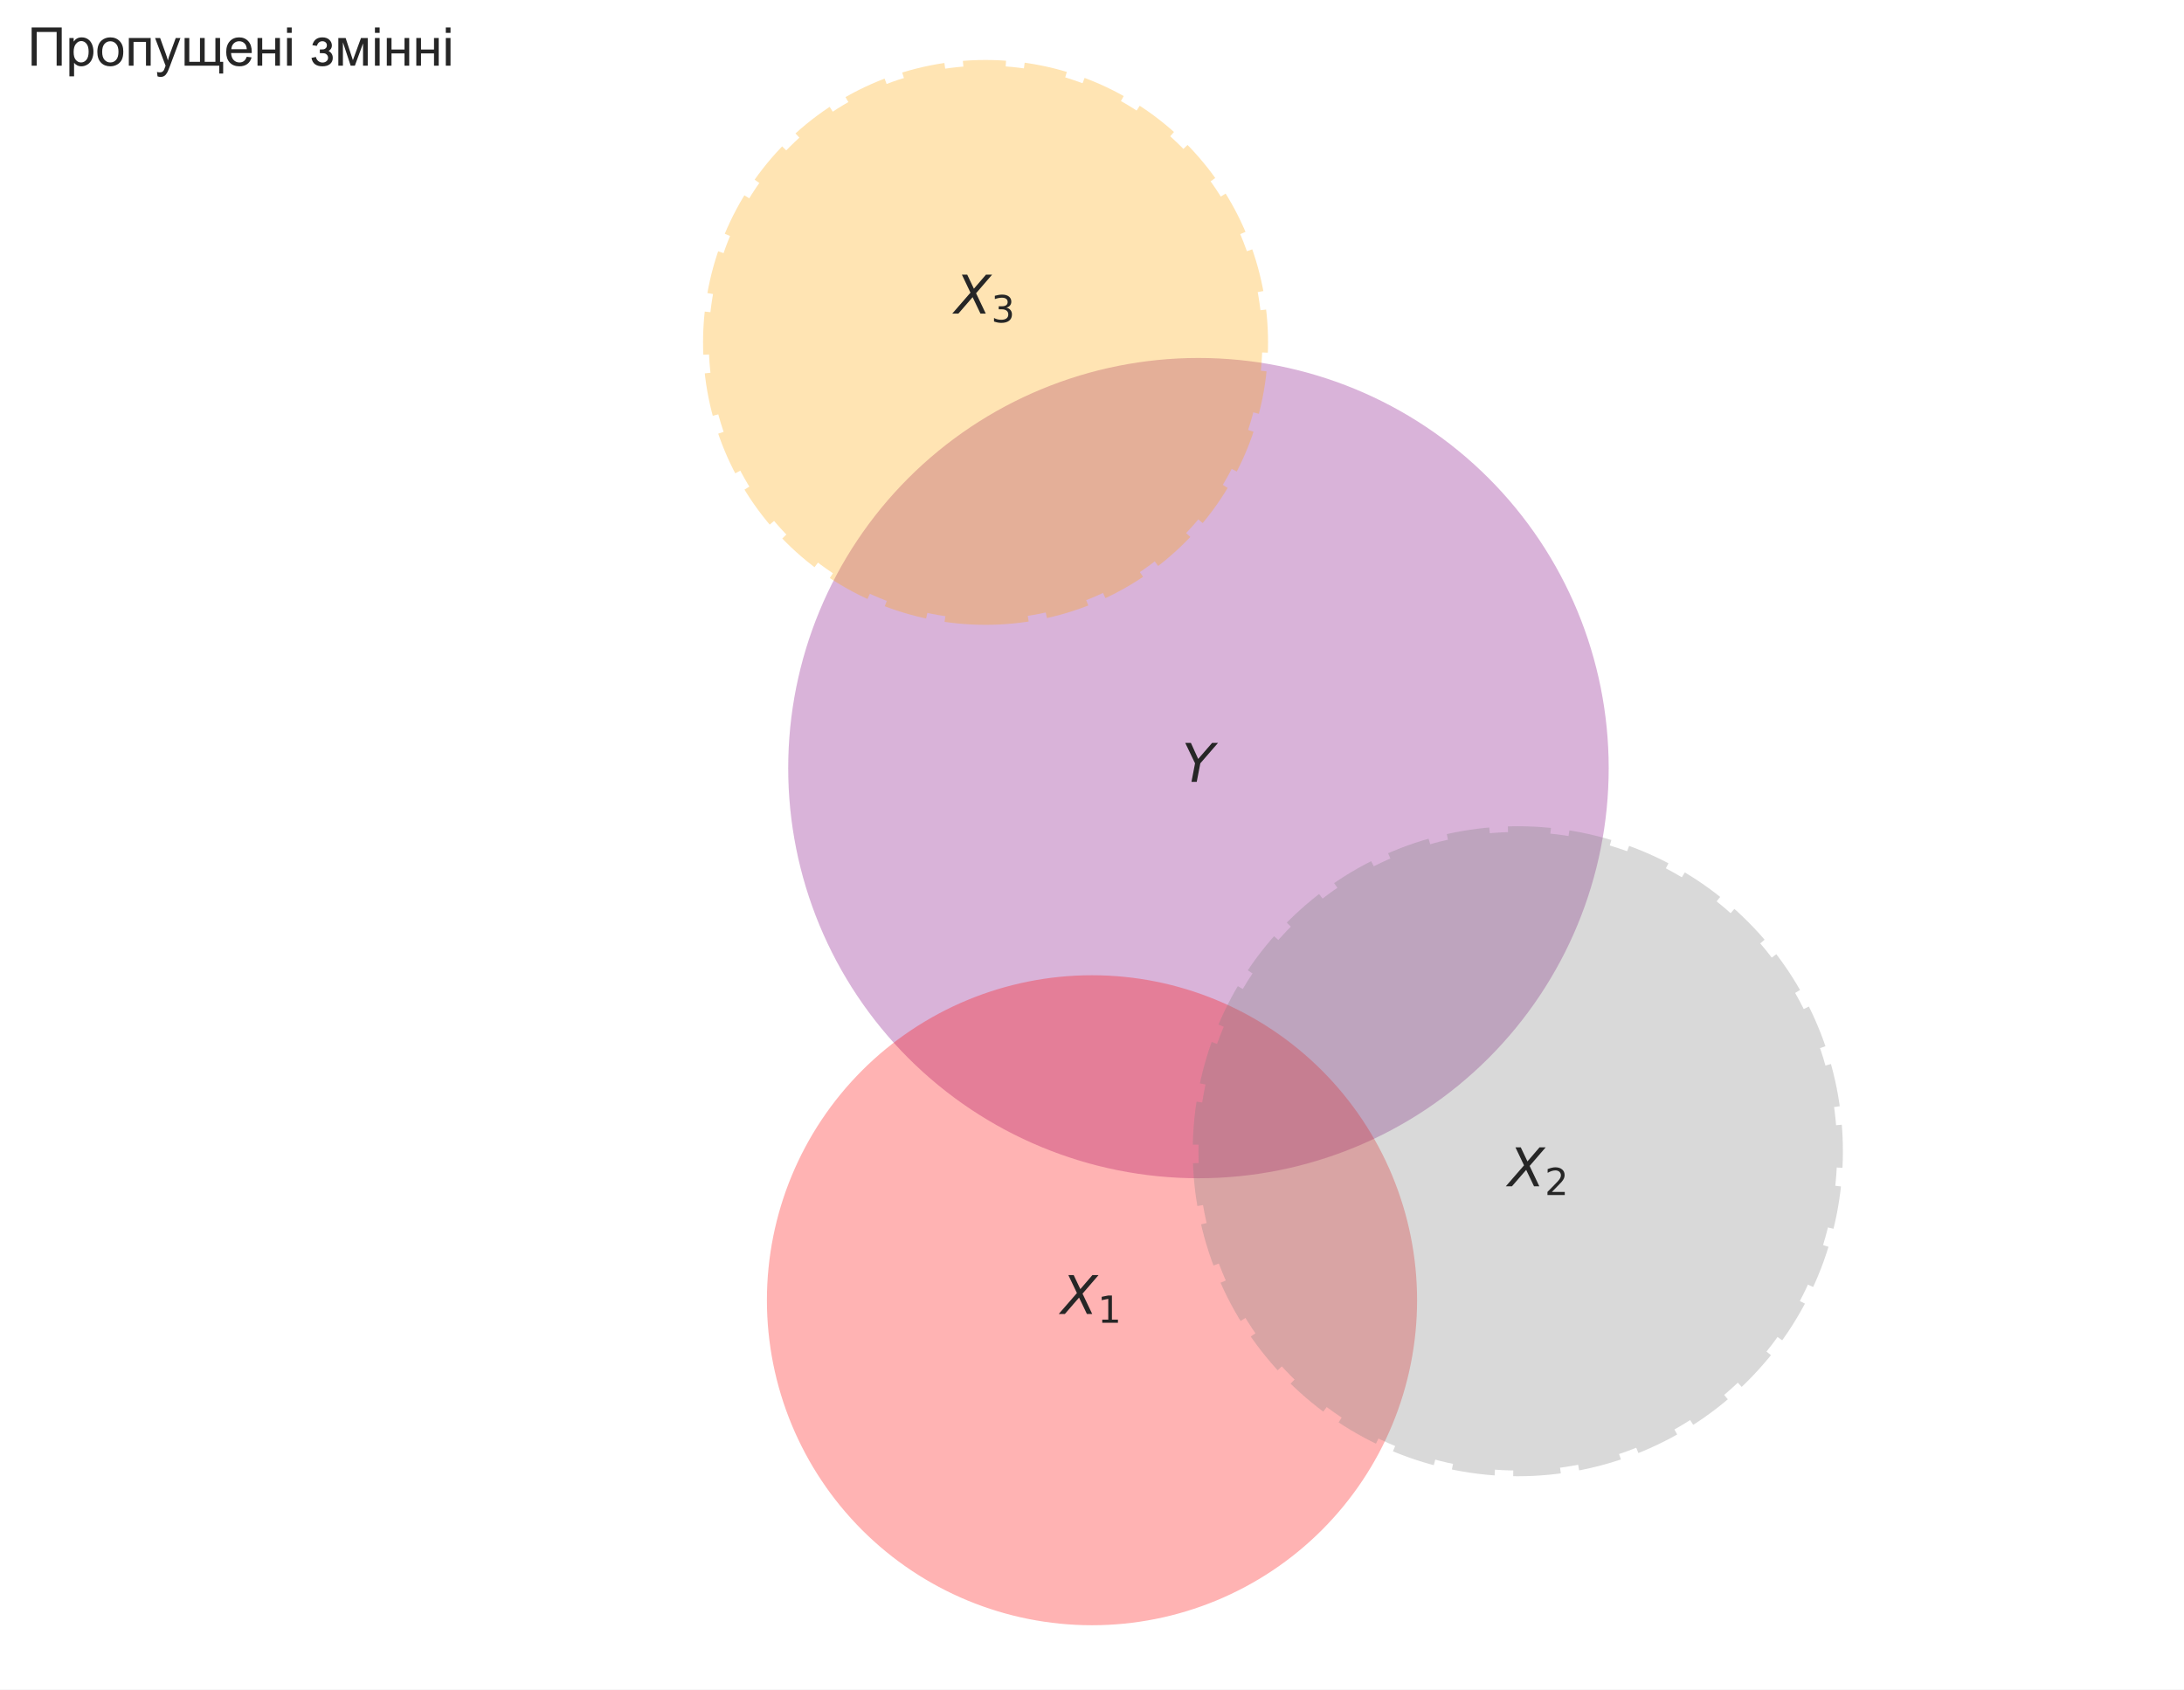
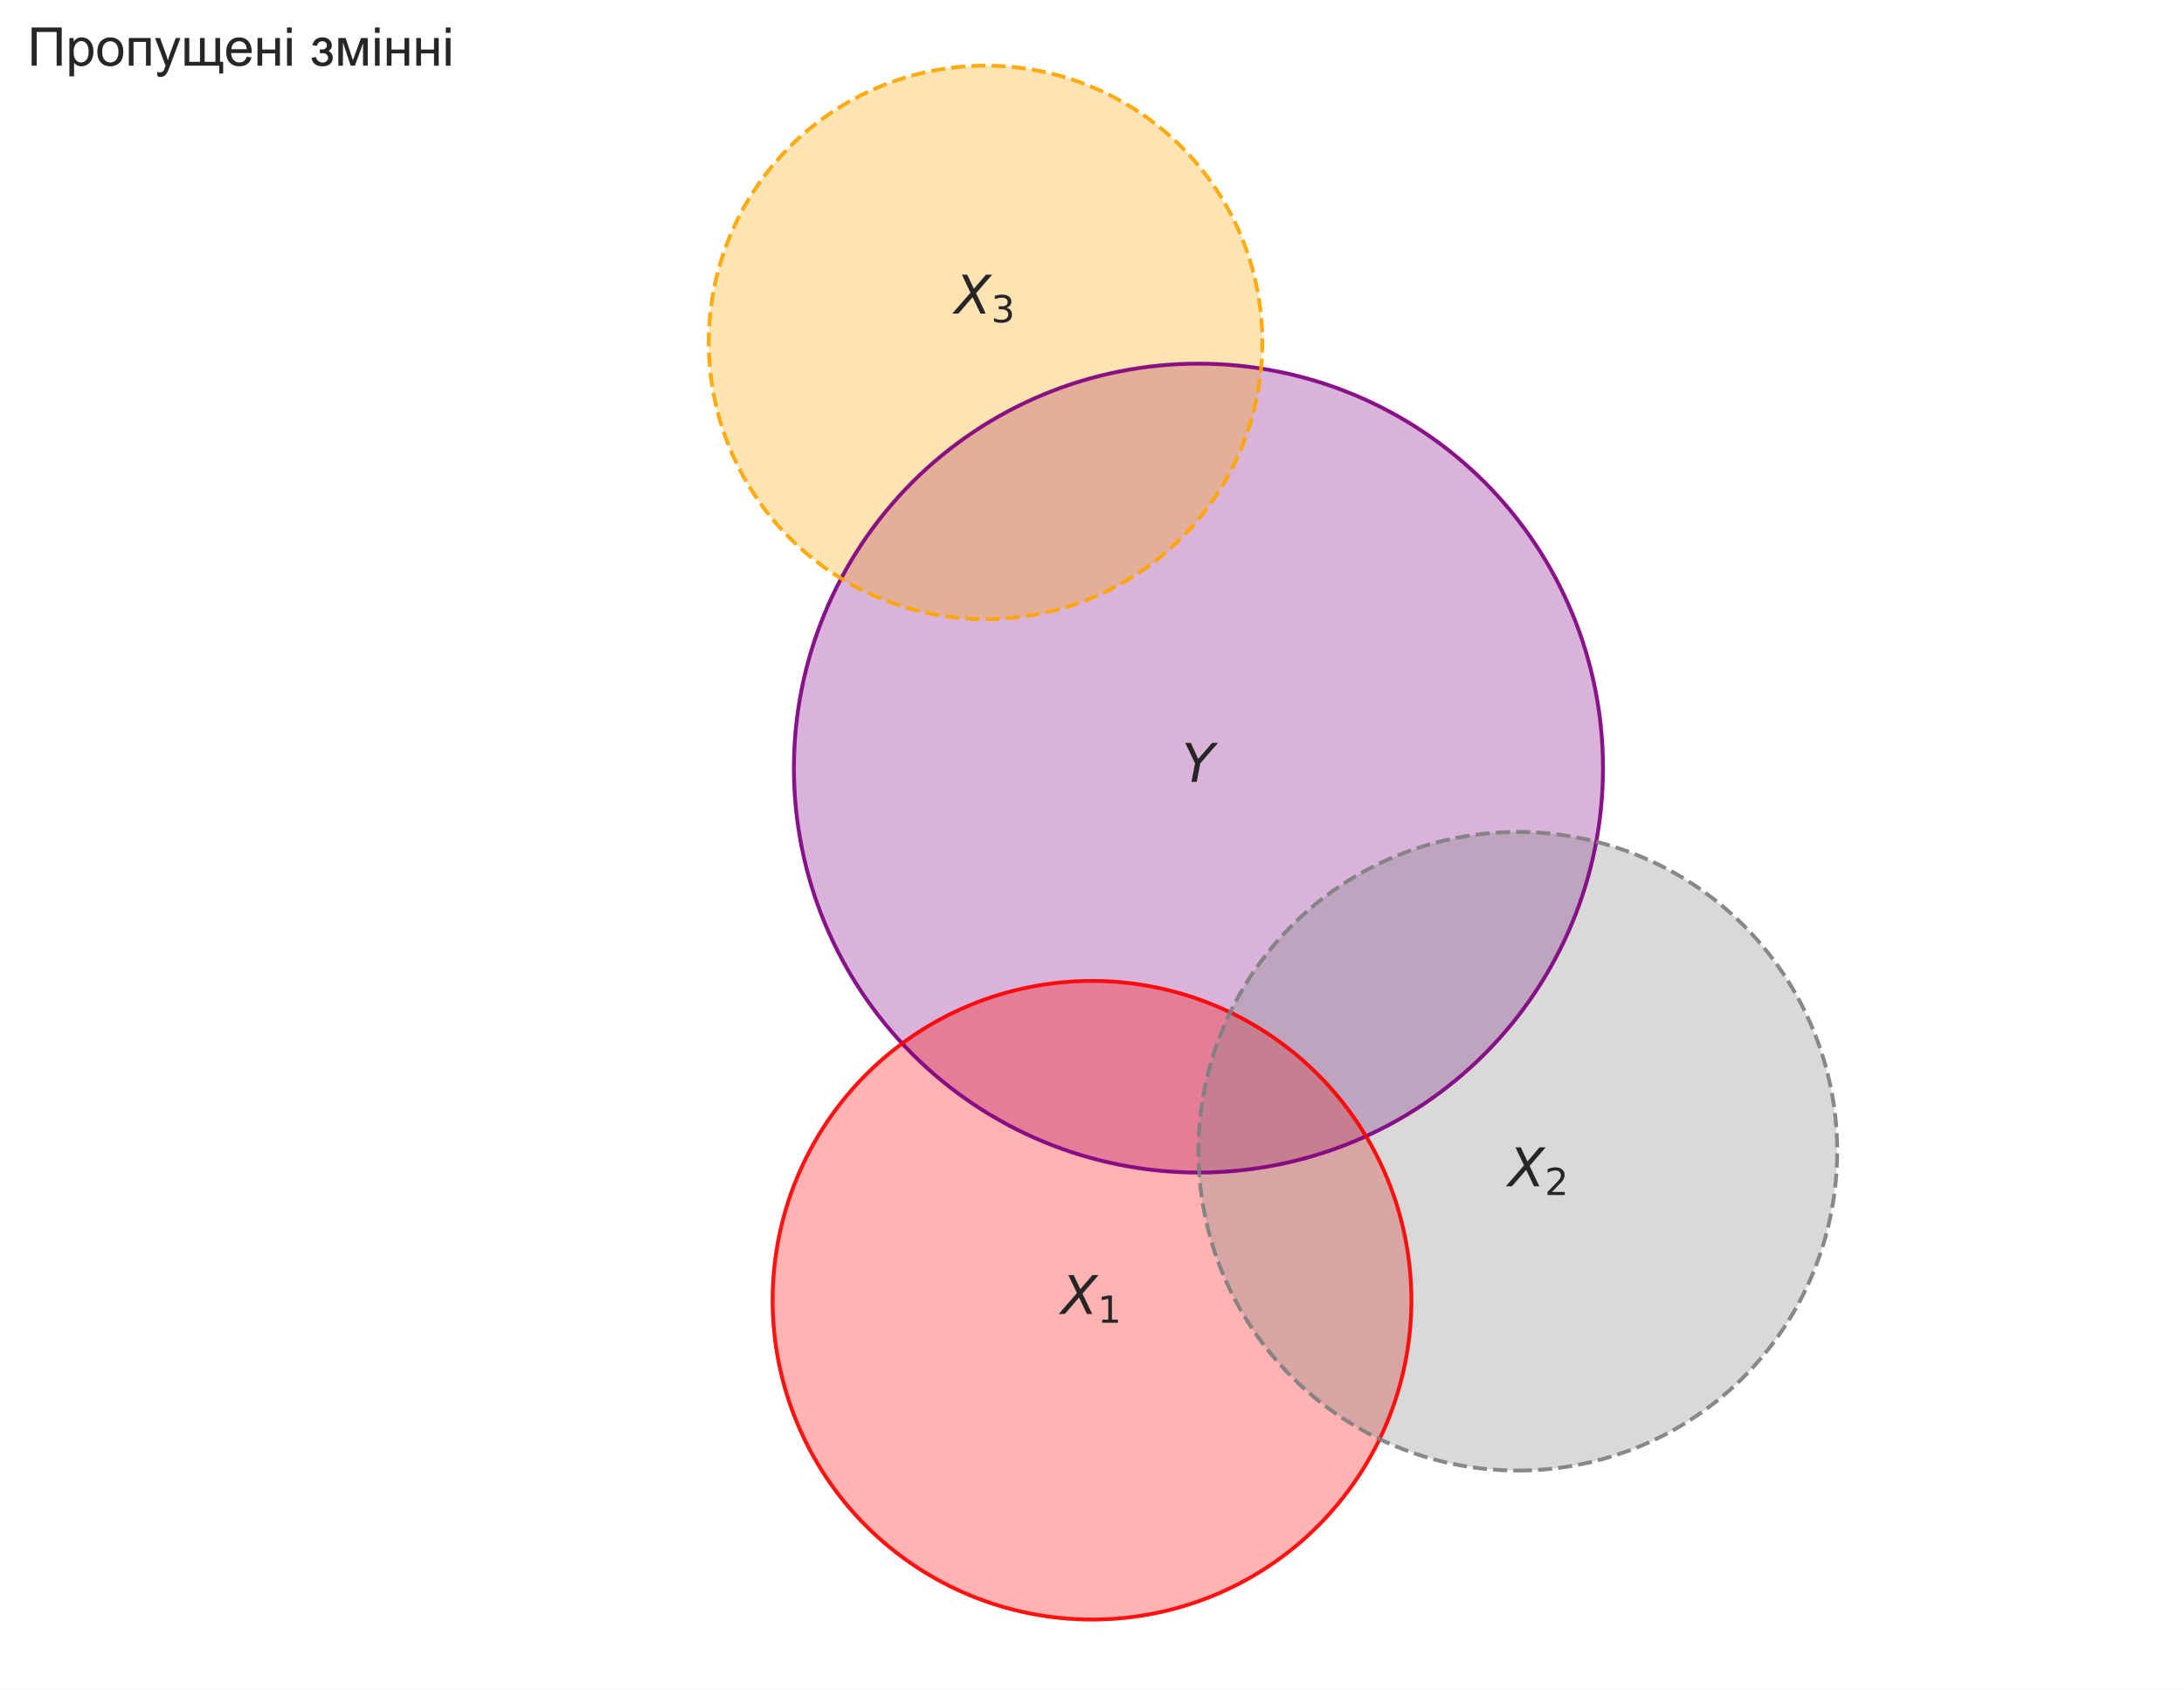
<svg xmlns="http://www.w3.org/2000/svg" xmlns:xlink="http://www.w3.org/1999/xlink" width="572.4pt" height="442.921pt" viewBox="0 0 572.4 442.921" version="1.1">
  <defs>
    <style type="text/css">*{stroke-linejoin: round; stroke-linecap: butt}</style>
  </defs>
  <g id="figure_1">
    <g id="patch_1">
      <path d="M 0 442.921  L 572.4 442.921  L 572.4 -0  L 0 -0  z " style="fill: #ffffff" />
    </g>
    <g id="axes_1">
      <g id="patch_2">
-         <path d="M 314.1 307.381  C 342.217 307.381 369.186 296.21 389.067 276.328  C 408.949 256.447 420.12 229.478 420.12 201.361  C 420.12 173.244 408.949 146.275 389.067 126.393  C 369.186 106.512 342.217 95.341 314.1 95.341  C 285.983 95.341 259.014 106.512 239.133 126.393  C 219.251 146.275 208.08 173.244 208.08 201.361  C 208.08 229.478 219.251 256.447 239.133 276.328  C 259.014 296.21 285.983 307.381 314.1 307.381  z " clip-path="url(#p15a8e44f31)" style="fill: #800080; opacity: 0.3; stroke: #800080; stroke-width: 3; stroke-linejoin: miter" />
+         <path d="M 314.1 307.381  C 342.217 307.381 369.186 296.21 389.067 276.328  C 408.949 256.447 420.12 229.478 420.12 201.361  C 420.12 173.244 408.949 146.275 389.067 126.393  C 369.186 106.512 342.217 95.341 314.1 95.341  C 285.983 95.341 259.014 106.512 239.133 126.393  C 219.251 146.275 208.08 173.244 208.08 201.361  C 208.08 229.478 219.251 256.447 239.133 276.328  C 259.014 296.21 285.983 307.381 314.1 307.381  z " clip-path="url(#p5883eacf98)" style="fill: #800080; opacity: 0.3; stroke: #800080; stroke-linejoin: miter" />
      </g>
      <g id="patch_3">
-         <path d="M 286.2 424.561  C 308.397 424.561 329.689 415.742 345.385 400.046  C 361.081 384.35 369.9 363.058 369.9 340.861  C 369.9 318.663 361.081 297.372 345.385 281.676  C 329.689 265.98 308.397 257.161 286.2 257.161  C 264.003 257.161 242.711 265.98 227.015 281.676  C 211.319 297.372 202.5 318.663 202.5 340.861  C 202.5 363.058 211.319 384.35 227.015 400.046  C 242.711 415.742 264.003 424.561 286.2 424.561  z " clip-path="url(#p15a8e44f31)" style="fill: #ff0000; opacity: 0.3; stroke: #ff0000; stroke-width: 3; stroke-linejoin: miter" />
+         <path d="M 286.2 424.561  C 308.397 424.561 329.689 415.742 345.385 400.046  C 361.081 384.35 369.9 363.058 369.9 340.861  C 369.9 318.663 361.081 297.372 345.385 281.676  C 329.689 265.98 308.397 257.161 286.2 257.161  C 264.003 257.161 242.711 265.98 227.015 281.676  C 211.319 297.372 202.5 318.663 202.5 340.861  C 202.5 363.058 211.319 384.35 227.015 400.046  C 242.711 415.742 264.003 424.561 286.2 424.561  z " clip-path="url(#p5883eacf98)" style="fill: #ff0000; opacity: 0.3; stroke: #ff0000; stroke-linejoin: miter" />
      </g>
      <g id="patch_4">
-         <path d="M 397.8 385.501  C 419.997 385.501 441.289 376.682 456.985 360.986  C 472.681 345.29 481.5 323.998 481.5 301.801  C 481.5 279.603 472.681 258.312 456.985 242.616  C 441.289 226.92 419.997 218.101 397.8 218.101  C 375.603 218.101 354.311 226.92 338.615 242.616  C 322.919 258.312 314.1 279.603 314.1 301.801  C 314.1 323.998 322.919 345.29 338.615 360.986  C 354.311 376.682 375.603 385.501 397.8 385.501  z " clip-path="url(#p15a8e44f31)" style="fill: #808080; opacity: 0.3; stroke-dasharray: 11.1,4.8; stroke-dashoffset: 0; stroke: #808080; stroke-width: 3; stroke-linejoin: miter" />
+         <path d="M 397.8 385.501  C 419.997 385.501 441.289 376.682 456.985 360.986  C 472.681 345.29 481.5 323.998 481.5 301.801  C 481.5 279.603 472.681 258.312 456.985 242.616  C 441.289 226.92 419.997 218.101 397.8 218.101  C 375.603 218.101 354.311 226.92 338.615 242.616  C 322.919 258.312 314.1 279.603 314.1 301.801  C 314.1 323.998 322.919 345.29 338.615 360.986  C 354.311 376.682 375.603 385.501 397.8 385.501  z " clip-path="url(#p5883eacf98)" style="fill: #808080; opacity: 0.3; stroke-dasharray: 3.7,1.6; stroke-dashoffset: 0; stroke: #808080; stroke-linejoin: miter" />
      </g>
      <g id="patch_5">
-         <path d="M 258.3 162.301  C 277.538 162.301 295.99 154.658 309.594 141.054  C 323.197 127.451 330.84 108.999 330.84 89.761  C 330.84 70.523 323.197 52.071 309.594 38.467  C 295.99 24.864 277.538 17.221 258.3 17.221  C 239.062 17.221 220.61 24.864 207.006 38.467  C 193.403 52.071 185.76 70.523 185.76 89.761  C 185.76 108.999 193.403 127.451 207.006 141.054  C 220.61 154.658 239.062 162.301 258.3 162.301  z " clip-path="url(#p15a8e44f31)" style="fill: #ffa500; opacity: 0.3; stroke-dasharray: 11.1,4.8; stroke-dashoffset: 0; stroke: #ffa500; stroke-width: 3; stroke-linejoin: miter" />
+         <path d="M 258.3 162.301  C 277.538 162.301 295.99 154.658 309.594 141.054  C 323.197 127.451 330.84 108.999 330.84 89.761  C 330.84 70.523 323.197 52.071 309.594 38.467  C 295.99 24.864 277.538 17.221 258.3 17.221  C 239.062 17.221 220.61 24.864 207.006 38.467  C 193.403 52.071 185.76 70.523 185.76 89.761  C 185.76 108.999 193.403 127.451 207.006 141.054  C 220.61 154.658 239.062 162.301 258.3 162.301  z " clip-path="url(#p5883eacf98)" style="fill: #ffa500; opacity: 0.3; stroke-dasharray: 3.7,1.6; stroke-dashoffset: 0; stroke: #ffa500; stroke-linejoin: miter" />
+       </g>
+       <g id="patch_6">
+         <path d="M 314.1 307.381  C 342.217 307.381 369.186 296.21 389.067 276.328  C 408.949 256.447 420.12 229.478 420.12 201.361  C 420.12 173.244 408.949 146.275 389.067 126.393  C 369.186 106.512 342.217 95.341 314.1 95.341  C 285.983 95.341 259.014 106.512 239.133 126.393  C 219.251 146.275 208.08 173.244 208.08 201.361  C 208.08 229.478 219.251 256.447 239.133 276.328  C 259.014 296.21 285.983 307.381 314.1 307.381  L 314.1 307.381  z " clip-path="url(#p5883eacf98)" style="fill: none; opacity: 0.9; stroke: #800080; stroke-linejoin: miter" />
+       </g>
+       <g id="patch_7">
+         <path d="M 286.2 424.561  C 308.397 424.561 329.689 415.742 345.385 400.046  C 361.081 384.35 369.9 363.058 369.9 340.861  C 369.9 318.663 361.081 297.372 345.385 281.676  C 329.689 265.98 308.397 257.161 286.2 257.161  C 264.003 257.161 242.711 265.98 227.015 281.676  C 211.319 297.372 202.5 318.663 202.5 340.861  C 202.5 363.058 211.319 384.35 227.015 400.046  C 242.711 415.742 264.003 424.561 286.2 424.561  L 286.2 424.561  z " clip-path="url(#p5883eacf98)" style="fill: none; opacity: 0.9; stroke: #ff0000; stroke-linejoin: miter" />
+       </g>
+       <g id="patch_8">
+         <path d="M 397.8 385.501  C 419.997 385.501 441.289 376.682 456.985 360.986  C 472.681 345.29 481.5 323.998 481.5 301.801  C 481.5 279.603 472.681 258.312 456.985 242.616  C 441.289 226.92 419.997 218.101 397.8 218.101  C 375.603 218.101 354.311 226.92 338.615 242.616  C 322.919 258.312 314.1 279.603 314.1 301.801  C 314.1 323.998 322.919 345.29 338.615 360.986  C 354.311 376.682 375.603 385.501 397.8 385.501  L 397.8 385.501  z " clip-path="url(#p5883eacf98)" style="fill: none; opacity: 0.9; stroke-dasharray: 3.7,1.6; stroke-dashoffset: 0; stroke: #808080; stroke-linejoin: miter" />
+       </g>
+       <g id="patch_9">
+         <path d="M 258.3 162.301  C 277.538 162.301 295.99 154.658 309.594 141.054  C 323.197 127.451 330.84 108.999 330.84 89.761  C 330.84 70.523 323.197 52.071 309.594 38.467  C 295.99 24.864 277.538 17.221 258.3 17.221  C 239.062 17.221 220.61 24.864 207.006 38.467  C 193.403 52.071 185.76 70.523 185.76 89.761  C 185.76 108.999 193.403 127.451 207.006 141.054  C 220.61 154.658 239.062 162.301 258.3 162.301  L 258.3 162.301  z " clip-path="url(#p5883eacf98)" style="fill: none; opacity: 0.9; stroke-dasharray: 3.7,1.6; stroke-dashoffset: 0; stroke: #ffa500; stroke-linejoin: miter" />
      </g>
      <g id="text_1">
        <g style="fill: #262626" transform="translate(309.76 204.9802) scale(0.14 -0.14)">
          <defs>
            <path id="DejaVuSans-Oblique-59" d="M 403 4666  L 1081 4666  L 1953 2747  L 3616 4666  L 4325 4666  L 2209 2222  L 1778 0  L 1147 0  L 1575 2222  L 403 4666  z " transform="scale(0.015625)" />
          </defs>
          <use xlink:href="#DejaVuSans-Oblique-59" transform="translate(0 0.09375)" />
        </g>
      </g>
      <g id="text_2">
        <g style="fill: #262626" transform="translate(278.08 344.4802) scale(0.14 -0.14)">
          <defs>
            <path id="DejaVuSans-Oblique-58" d="M 878 4666  L 1516 4666  L 2316 2981  L 3763 4666  L 4500 4666  L 2578 2438  L 3738 0  L 3103 0  L 2163 1966  L 459 0  L -275 0  L 1906 2509  L 878 4666  z " transform="scale(0.015625)" />
            <path id="DejaVuSans-31" d="M 794 531  L 1825 531  L 1825 4091  L 703 3866  L 703 4441  L 1819 4666  L 2450 4666  L 2450 531  L 3481 531  L 3481 0  L 794 0  L 794 531  z " transform="scale(0.015625)" />
          </defs>
          <use xlink:href="#DejaVuSans-Oblique-58" transform="translate(0 0.09375)" />
          <use xlink:href="#DejaVuSans-31" transform="translate(68.50586 -16.3125) scale(0.7)" />
        </g>
      </g>
      <g id="text_3">
        <g style="fill: #262626" transform="translate(395.26 311.0002) scale(0.14 -0.14)">
          <defs>
            <path id="DejaVuSans-32" d="M 1228 531  L 3431 531  L 3431 0  L 469 0  L 469 531  Q 828 903 1448 1529  Q 2069 2156 2228 2338  Q 2531 2678 2651 2914  Q 2772 3150 2772 3378  Q 2772 3750 2511 3984  Q 2250 4219 1831 4219  Q 1534 4219 1204 4116  Q 875 4013 500 3803  L 500 4441  Q 881 4594 1212 4672  Q 1544 4750 1819 4750  Q 2544 4750 2975 4387  Q 3406 4025 3406 3419  Q 3406 3131 3298 2873  Q 3191 2616 2906 2266  Q 2828 2175 2409 1742  Q 1991 1309 1228 531  z " transform="scale(0.015625)" />
          </defs>
          <use xlink:href="#DejaVuSans-Oblique-58" transform="translate(0 0.09375)" />
          <use xlink:href="#DejaVuSans-32" transform="translate(68.50586 -16.3125) scale(0.7)" />
        </g>
      </g>
      <g id="text_4">
        <g style="fill: #262626" transform="translate(250.18 82.22016) scale(0.14 -0.14)">
          <defs>
            <path id="DejaVuSans-33" d="M 2597 2516  Q 3050 2419 3304 2112  Q 3559 1806 3559 1356  Q 3559 666 3084 287  Q 2609 -91 1734 -91  Q 1441 -91 1130 -33  Q 819 25 488 141  L 488 750  Q 750 597 1062 519  Q 1375 441 1716 441  Q 2309 441 2620 675  Q 2931 909 2931 1356  Q 2931 1769 2642 2001  Q 2353 2234 1838 2234  L 1294 2234  L 1294 2753  L 1863 2753  Q 2328 2753 2575 2939  Q 2822 3125 2822 3475  Q 2822 3834 2567 4026  Q 2313 4219 1838 4219  Q 1578 4219 1281 4162  Q 984 4106 628 3988  L 628 4550  Q 988 4650 1302 4700  Q 1616 4750 1894 4750  Q 2613 4750 3031 4423  Q 3450 4097 3450 3541  Q 3450 3153 3228 2886  Q 3006 2619 2597 2516  z " transform="scale(0.015625)" />
          </defs>
          <use xlink:href="#DejaVuSans-Oblique-58" transform="translate(0 0.09375)" />
          <use xlink:href="#DejaVuSans-33" transform="translate(68.50586 -16.3125) scale(0.7)" />
        </g>
      </g>
      <g id="text_5">
        <g style="fill: #262626" transform="translate(7.2 17.22094) scale(0.14 -0.14)">
          <defs>
            <path id="ArialMT-41f" d="M 500 4581  L 4103 4581  L 4103 0  L 3494 0  L 3494 4041  L 1106 4041  L 1106 0  L 500 0  L 500 4581  z " transform="scale(0.015625)" />
            <path id="ArialMT-440" d="M 422 -1272  L 422 3319  L 934 3319  L 934 2888  Q 1116 3141 1344 3267  Q 1572 3394 1897 3394  Q 2322 3394 2647 3175  Q 2972 2956 3137 2557  Q 3303 2159 3303 1684  Q 3303 1175 3120 767  Q 2938 359 2589 142  Q 2241 -75 1856 -75  Q 1575 -75 1351 44  Q 1128 163 984 344  L 984 -1272  L 422 -1272  z M 931 1641  Q 931 1000 1190 694  Q 1450 388 1819 388  Q 2194 388 2461 705  Q 2728 1022 2728 1688  Q 2728 2322 2467 2637  Q 2206 2953 1844 2953  Q 1484 2953 1207 2617  Q 931 2281 931 1641  z " transform="scale(0.015625)" />
            <path id="ArialMT-43e" d="M 213 1659  Q 213 2581 725 3025  Q 1153 3394 1769 3394  Q 2453 3394 2887 2945  Q 3322 2497 3322 1706  Q 3322 1066 3130 698  Q 2938 331 2570 128  Q 2203 -75 1769 -75  Q 1072 -75 642 372  Q 213 819 213 1659  z M 791 1659  Q 791 1022 1069 705  Q 1347 388 1769 388  Q 2188 388 2466 706  Q 2744 1025 2744 1678  Q 2744 2294 2464 2611  Q 2184 2928 1769 2928  Q 1347 2928 1069 2612  Q 791 2297 791 1659  z " transform="scale(0.015625)" />
            <path id="ArialMT-43f" d="M 425 3319  L 3044 3319  L 3044 0  L 2481 0  L 2481 2853  L 988 2853  L 988 0  L 425 0  L 425 3319  z " transform="scale(0.015625)" />
            <path id="ArialMT-443" d="M 397 -1278  L 334 -750  Q 519 -800 656 -800  Q 844 -800 956 -737  Q 1069 -675 1141 -563  Q 1194 -478 1313 -144  Q 1328 -97 1363 -6  L 103 3319  L 709 3319  L 1400 1397  Q 1534 1031 1641 628  Q 1738 1016 1872 1384  L 2581 3319  L 3144 3319  L 1881 -56  Q 1678 -603 1566 -809  Q 1416 -1088 1222 -1217  Q 1028 -1347 759 -1347  Q 597 -1347 397 -1278  z " transform="scale(0.015625)" />
            <path id="ArialMT-449" d="M 441 3319  L 1003 3319  L 1003 463  L 2284 463  L 2284 3319  L 2847 3319  L 2847 463  L 4131 463  L 4131 3319  L 4691 3319  L 4691 463  L 5063 463  L 5063 -941  L 4597 -941  L 4597 0  L 441 0  L 441 3319  z " transform="scale(0.015625)" />
            <path id="ArialMT-435" d="M 2694 1069  L 3275 997  Q 3138 488 2766 206  Q 2394 -75 1816 -75  Q 1088 -75 661 373  Q 234 822 234 1631  Q 234 2469 665 2931  Q 1097 3394 1784 3394  Q 2450 3394 2872 2941  Q 3294 2488 3294 1666  Q 3294 1616 3291 1516  L 816 1516  Q 847 969 1125 678  Q 1403 388 1819 388  Q 2128 388 2347 550  Q 2566 713 2694 1069  z M 847 1978  L 2700 1978  Q 2663 2397 2488 2606  Q 2219 2931 1791 2931  Q 1403 2931 1139 2672  Q 875 2413 847 1978  z " transform="scale(0.015625)" />
            <path id="ArialMT-43d" d="M 425 3319  L 988 3319  L 988 1938  L 2547 1938  L 2547 3319  L 3109 3319  L 3109 0  L 2547 0  L 2547 1472  L 988 1472  L 988 0  L 425 0  L 425 3319  z " transform="scale(0.015625)" />
            <path id="ArialMT-456" d="M 425 3934  L 425 4581  L 988 4581  L 988 3934  L 425 3934  z M 425 0  L 425 3319  L 988 3319  L 988 0  L 425 0  z " transform="scale(0.015625)" />
            <path id="ArialMT-20" transform="scale(0.015625)" />
            <path id="ArialMT-437" d="M 1156 1500  L 1156 1941  Q 1513 1944 1642 1969  Q 1772 1994 1887 2119  Q 2003 2244 2003 2431  Q 2003 2659 1851 2795  Q 1700 2931 1459 2931  Q 984 2931 794 2372  L 259 2459  Q 509 3394 1466 3394  Q 1997 3394 2298 3103  Q 2600 2813 2600 2409  Q 2600 2003 2206 1763  Q 2456 1628 2581 1420  Q 2706 1213 2706 928  Q 2706 481 2381 203  Q 2056 -75 1472 -75  Q 338 -75 156 934  L 684 1047  Q 756 728 976 553  Q 1197 378 1481 378  Q 1766 378 1955 539  Q 2144 700 2144 950  Q 2144 1144 2025 1287  Q 1906 1431 1772 1467  Q 1638 1503 1284 1503  Q 1256 1503 1156 1500  z " transform="scale(0.015625)" />
            <path id="ArialMT-43c" d="M 438 3319  L 1313 3319  L 2184 663  L 3153 3319  L 3963 3319  L 3963 0  L 3400 0  L 3400 2672  L 2419 0  L 1916 0  L 988 2800  L 988 0  L 438 0  L 438 3319  z " transform="scale(0.015625)" />
          </defs>
          <use xlink:href="#ArialMT-41f" />
          <use xlink:href="#ArialMT-440" x="71.875" />
          <use xlink:href="#ArialMT-43e" x="127.49" />
          <use xlink:href="#ArialMT-43f" x="183.105" />
          <use xlink:href="#ArialMT-443" x="237.256" />
          <use xlink:href="#ArialMT-449" x="287.256" />
          <use xlink:href="#ArialMT-435" x="368.406" />
          <use xlink:href="#ArialMT-43d" x="424.021" />
          <use xlink:href="#ArialMT-456" x="479.246" />
          <use xlink:href="#ArialMT-20" x="501.463" />
          <use xlink:href="#ArialMT-437" x="529.246" />
          <use xlink:href="#ArialMT-43c" x="575.096" />
          <use xlink:href="#ArialMT-456" x="643.846" />
          <use xlink:href="#ArialMT-43d" x="666.062" />
          <use xlink:href="#ArialMT-43d" x="721.287" />
          <use xlink:href="#ArialMT-456" x="776.512" />
        </g>
      </g>
    </g>
  </g>
  <defs>
-     <clipPath id="p15a8e44f31">
+     <clipPath id="p5883eacf98">
      <rect x="7.2" y="11.641" width="558" height="424.08" />
    </clipPath>
  </defs>
</svg>
